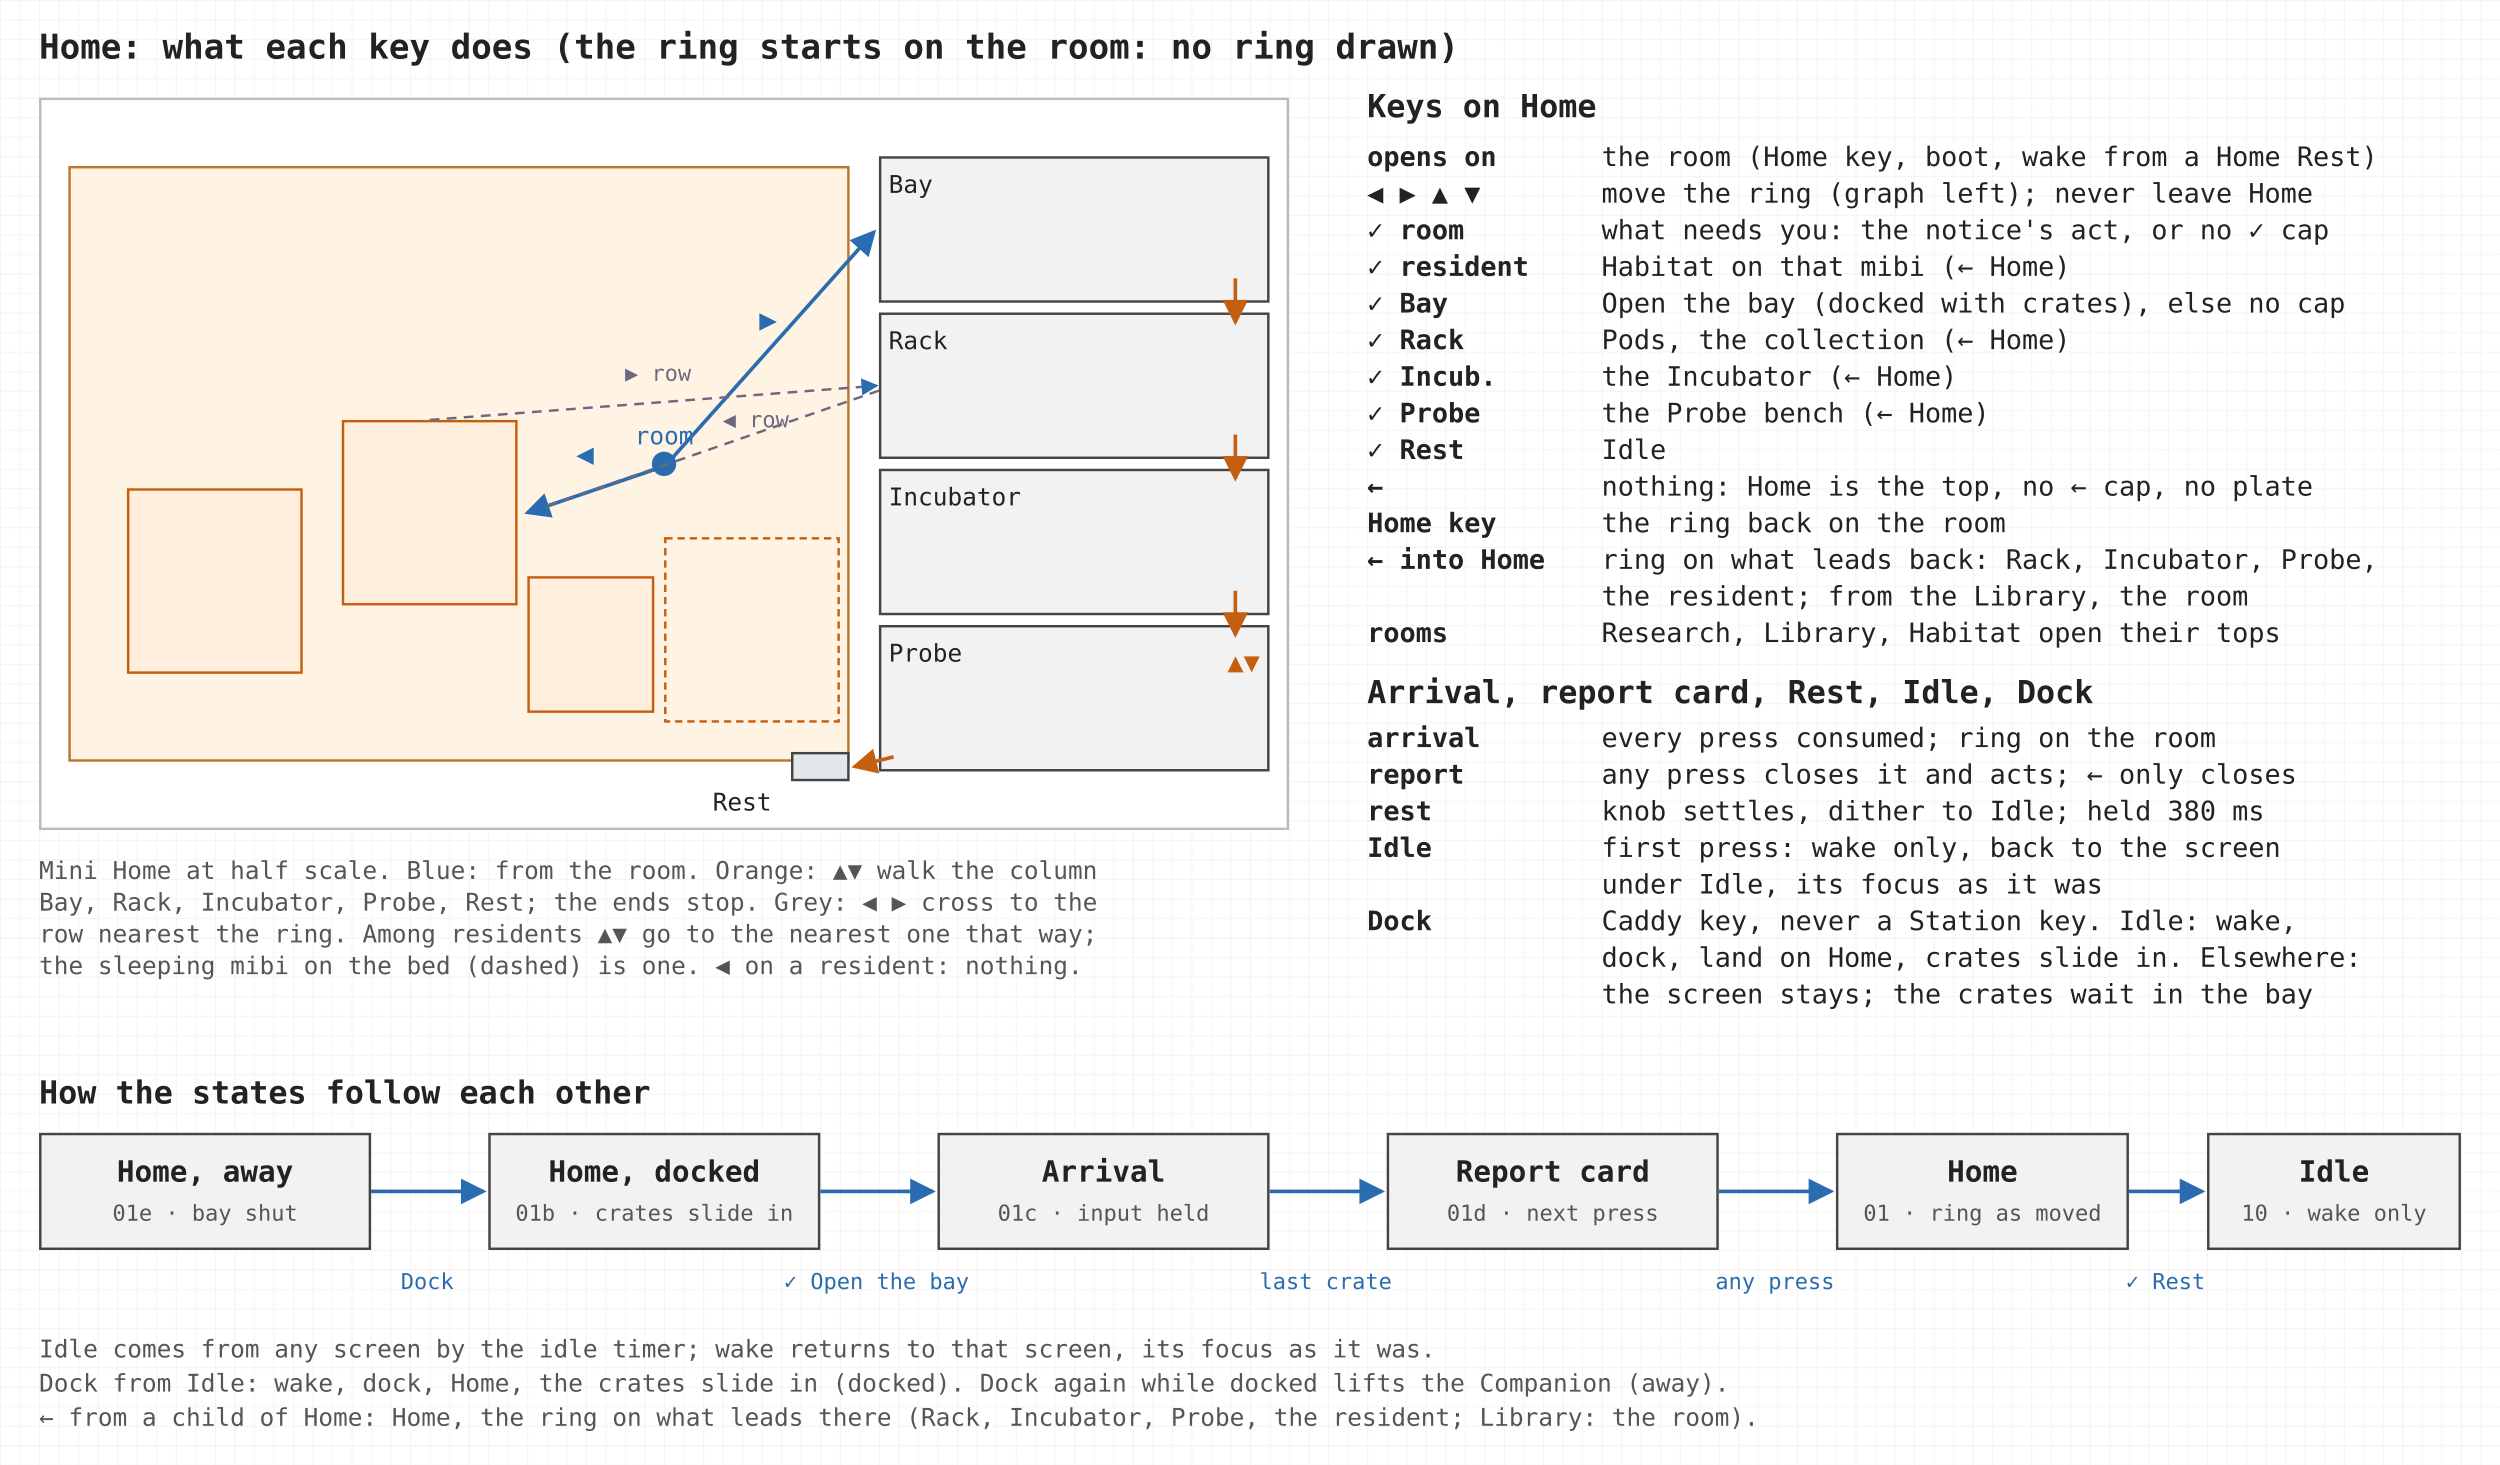
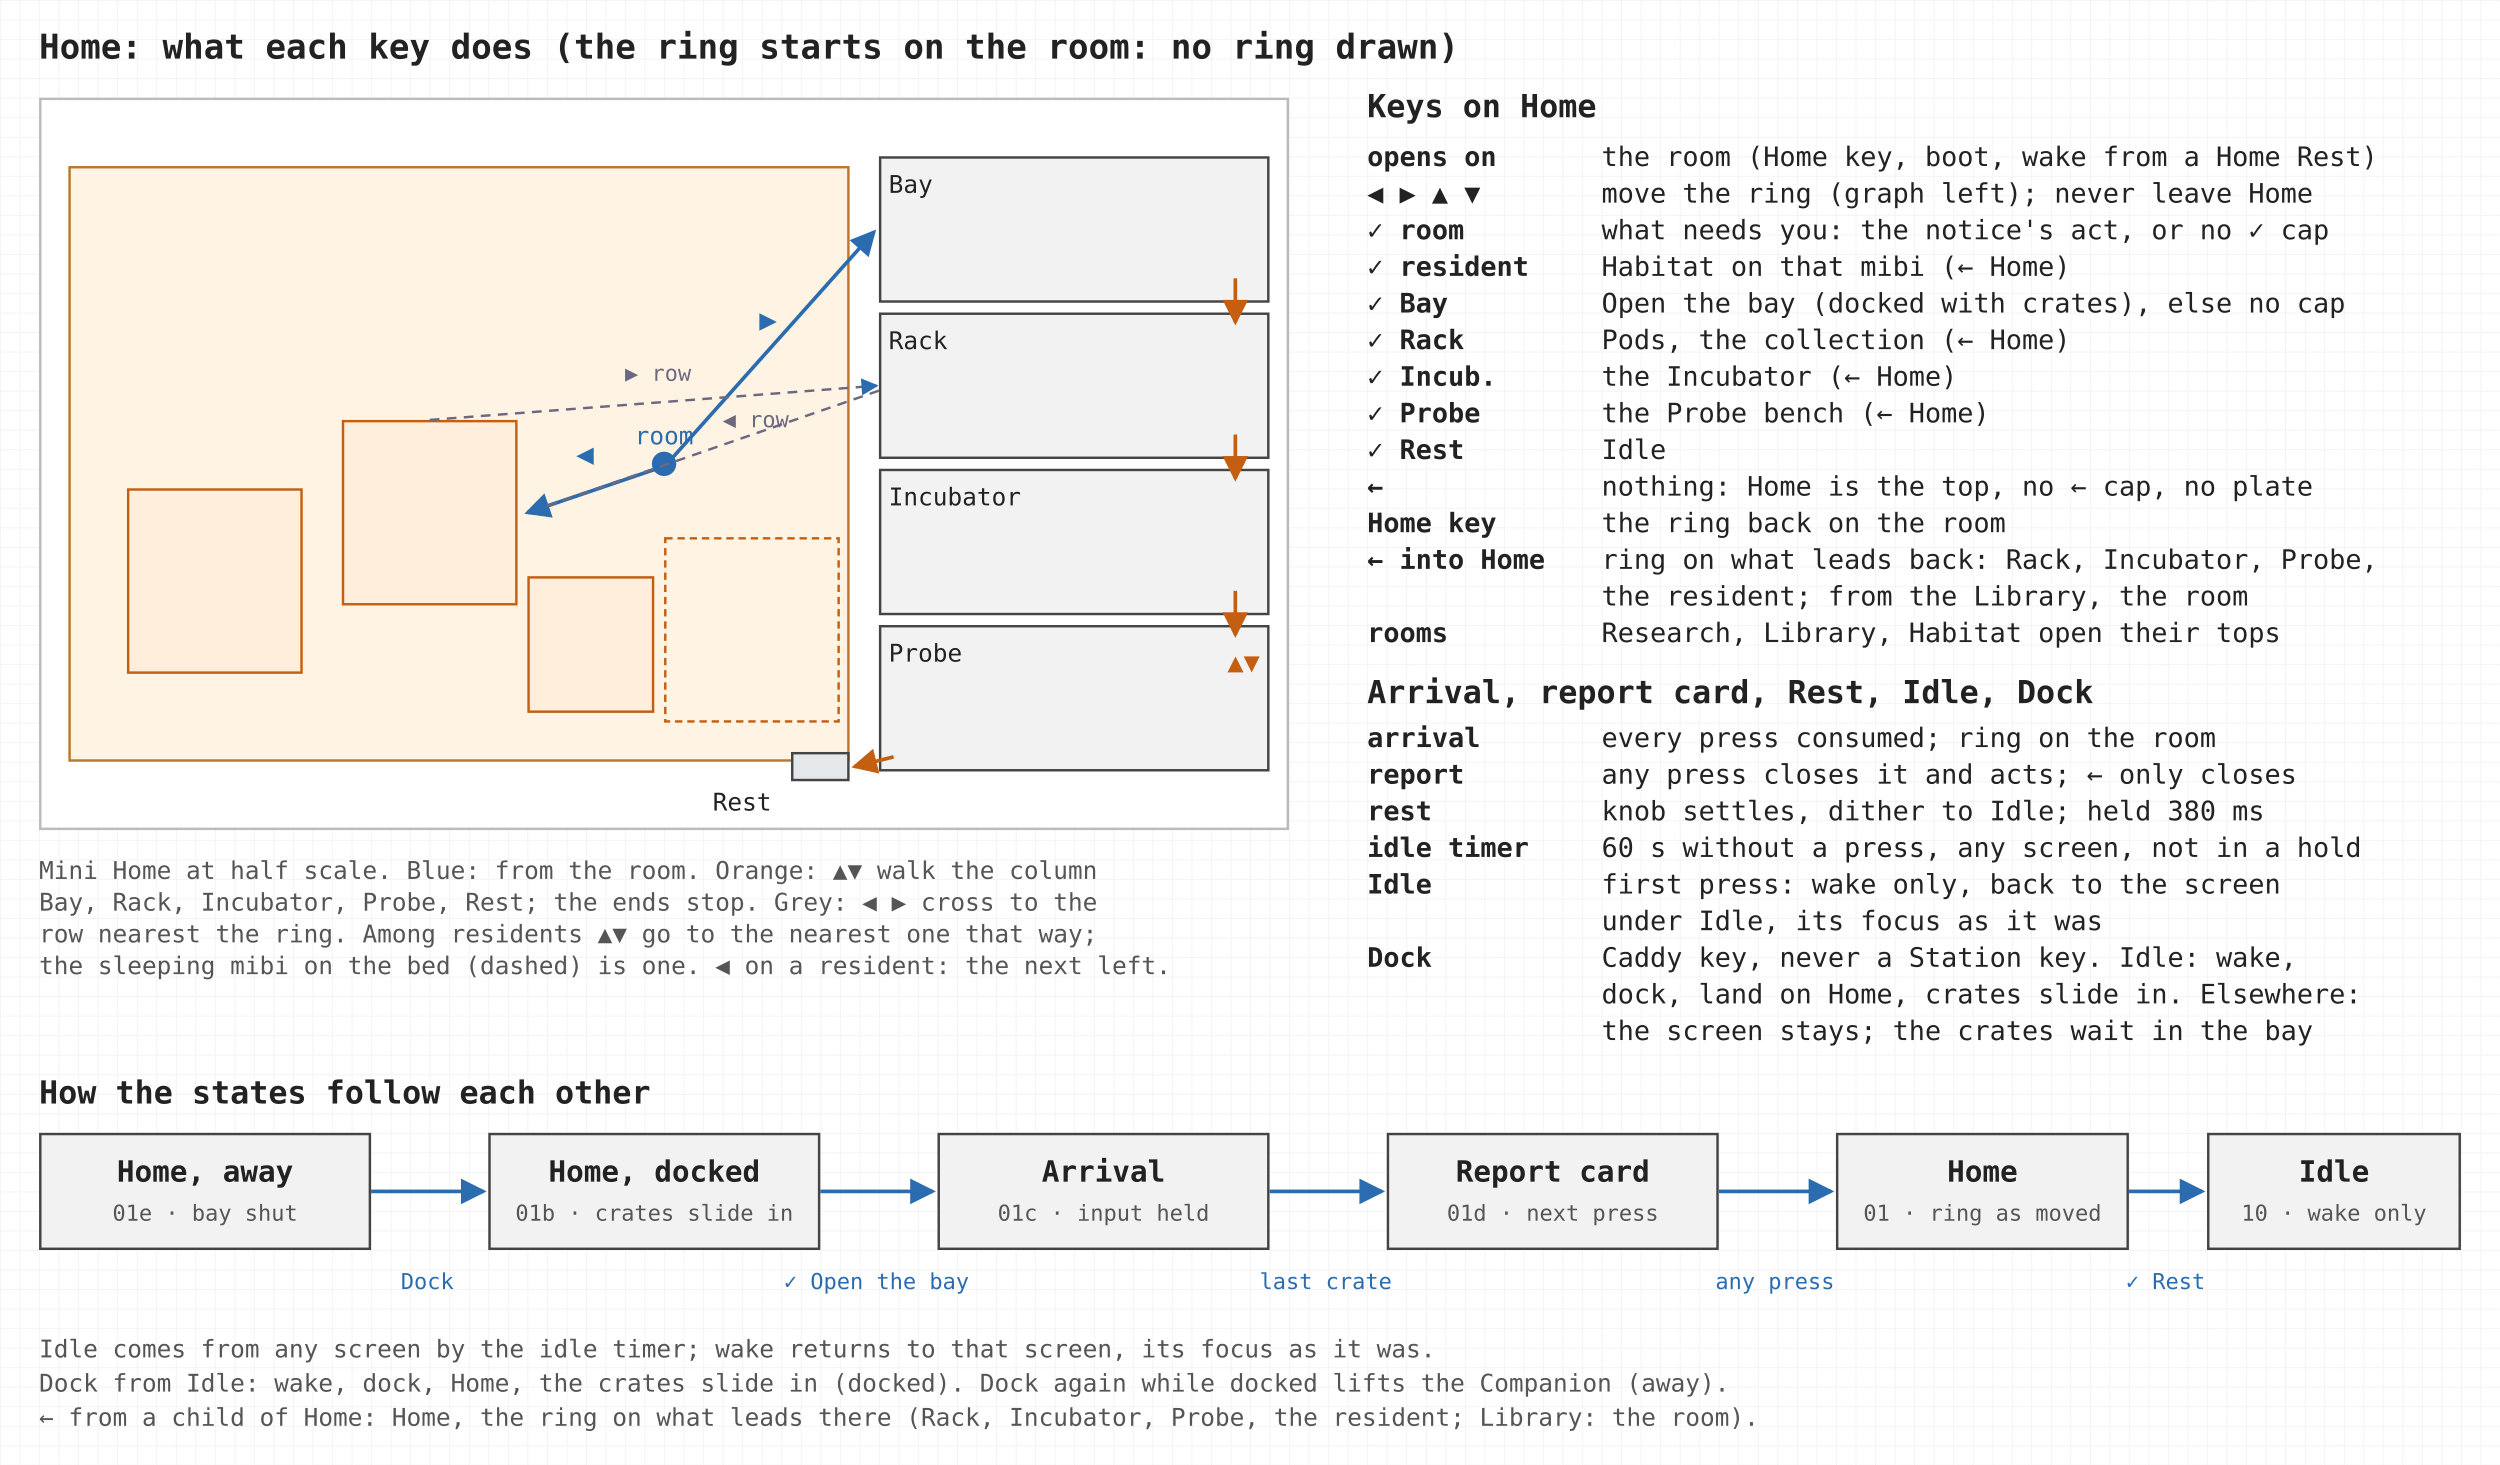
<svg xmlns="http://www.w3.org/2000/svg" viewBox="0 0 1024 600" width="1024" height="600" font-family="ui-monospace, Menlo, Consolas, monospace">
  <defs>
    <pattern id="g8" width="8" height="8" patternUnits="userSpaceOnUse">
      <path d="M8 0H0V8" fill="none" stroke="#efefef" stroke-width="0.5" />
    </pattern>
    <marker id="ah" viewBox="0 0 8 8" refX="7" refY="4" markerWidth="7" markerHeight="7" orient="auto">
      <path d="M0 0L8 4L0 8z" fill="#2b6cb0" />
    </marker>
    <marker id="ao" viewBox="0 0 8 8" refX="7" refY="4" markerWidth="7" markerHeight="7" orient="auto">
      <path d="M0 0L8 4L0 8z" fill="#c45f12" />
    </marker>
  </defs>
  <rect width="1024" height="600" fill="#ffffff" />
  <rect width="1024" height="600" fill="url(#g8)" />
  <text x="16" y="24" font-size="14" fill="#222" font-weight="600">Home: what each key does (the ring starts on the room: no ring drawn)</text>
  <rect x="16.5" y="40.5" width="511" height="299" fill="#fff" stroke="#bbb" stroke-width="1" />
  <rect x="28.5" y="68.5" width="319" height="243" fill="#fff4e3" stroke="#b9772f" stroke-width="1" />
  <rect x="52.5" y="200.5" width="71" height="75" fill="#ffeedb" stroke="#c45f12" stroke-width="1" />
  <rect x="140.5" y="172.5" width="71" height="75" fill="#ffeedb" stroke="#c45f12" stroke-width="1" />
  <rect x="216.5" y="236.5" width="51" height="55" fill="#ffeedb" stroke="#c45f12" stroke-width="1" />
  <rect x="272.5" y="220.5" width="71" height="75" fill="none" stroke="#c45f12" stroke-width="1" stroke-dasharray="3 2" />
  <rect x="360.5" y="64.5" width="159" height="59" fill="#f2f2f2" stroke="#444" stroke-width="1" />
  <text x="364" y="79" font-size="10" fill="#222">Bay</text>
  <rect x="360.5" y="128.5" width="159" height="59" fill="#f2f2f2" stroke="#444" stroke-width="1" />
  <text x="364" y="143" font-size="10" fill="#222">Rack</text>
  <rect x="360.5" y="192.5" width="159" height="59" fill="#f2f2f2" stroke="#444" stroke-width="1" />
  <text x="364" y="207" font-size="10" fill="#222">Incubator</text>
  <rect x="360.5" y="256.5" width="159" height="59" fill="#f2f2f2" stroke="#444" stroke-width="1" />
  <text x="364" y="271" font-size="10" fill="#222">Probe</text>
  <rect x="324.5" y="308.5" width="23" height="11" fill="#e4e8ea" stroke="#444" stroke-width="1" />
  <text x="316" y="332" font-size="10" fill="#222" text-anchor="end">Rest</text>
  <circle cx="272" cy="190" r="5" fill="#2b6cb0" />
  <text x="272" y="182" font-size="10" fill="#2b6cb0" text-anchor="middle">room</text>
  <line x1="275" y1="188" x2="358" y2="95" stroke="#2b6cb0" stroke-width="1.5" marker-end="url(#ah)" />
  <text x="311" y="135" font-size="12" fill="#2b6cb0">▶</text>
  <line x1="269" y1="192" x2="216" y2="210" stroke="#2b6cb0" stroke-width="1.5" marker-end="url(#ah)" />
  <text x="236" y="190" font-size="12" fill="#2b6cb0">◀</text>
  <line x1="506" y1="114" x2="506" y2="132" stroke="#c45f12" stroke-width="1.5" marker-end="url(#ao)" />
  <line x1="506" y1="178" x2="506" y2="196" stroke="#c45f12" stroke-width="1.5" marker-end="url(#ao)" />
  <line x1="506" y1="242" x2="506" y2="260" stroke="#c45f12" stroke-width="1.5" marker-end="url(#ao)" />
  <line x1="366" y1="310" x2="350" y2="314" stroke="#c45f12" stroke-width="1.5" marker-end="url(#ao)" />
  <text x="516" y="275" font-size="11" fill="#c45f12" text-anchor="end">▲▼</text>
  <line x1="360" y1="160" x2="216" y2="210" stroke="#6b6880" stroke-width="1" stroke-dasharray="4 3" marker-end="url(#ah)" />
  <text x="296" y="175" font-size="9" fill="#6b6880">◀ row</text>
  <line x1="176" y1="172" x2="359" y2="158" stroke="#6b6880" stroke-width="1" stroke-dasharray="4 3" marker-end="url(#ah)" />
  <text x="256" y="156" font-size="9" fill="#6b6880">▶ row</text>
  <text x="16" y="360" font-size="10" fill="#555">Mini Home at half scale. Blue: from the room. Orange: ▲▼ walk the column</text>
  <text x="16" y="373" font-size="10" fill="#555">Bay, Rack, Incubator, Probe, Rest; the ends stop. Grey: ◀ ▶ cross to the</text>
  <text x="16" y="386" font-size="10" fill="#555">row nearest the ring. Among residents ▲▼ go to the nearest one that way;</text>
-   <text x="16" y="399" font-size="10" fill="#555">the sleeping mibi on the bed (dashed) is one. ◀ on a resident: nothing.</text>
+   <text x="16" y="399" font-size="10" fill="#555">the sleeping mibi on the bed (dashed) is one. ◀ on a resident: the next left.</text>
  <text x="560" y="48" font-size="13" fill="#222" font-weight="700">Keys on Home</text>
  <text x="560" y="68" font-size="11" fill="#222" font-weight="600">opens on</text>
  <text x="656" y="68" font-size="11" fill="#222">the room (Home key, boot, wake from a Home Rest)</text>
  <text x="560" y="83" font-size="11" fill="#222" font-weight="600">◀ ▶ ▲ ▼</text>
  <text x="656" y="83" font-size="11" fill="#222">move the ring (graph left); never leave Home</text>
  <text x="560" y="98" font-size="11" fill="#222" font-weight="600">✓ room</text>
  <text x="656" y="98" font-size="11" fill="#222">what needs you: the notice's act, or no ✓ cap</text>
  <text x="560" y="113" font-size="11" fill="#222" font-weight="600">✓ resident</text>
  <text x="656" y="113" font-size="11" fill="#222">Habitat on that mibi (← Home)</text>
  <text x="560" y="128" font-size="11" fill="#222" font-weight="600">✓ Bay</text>
  <text x="656" y="128" font-size="11" fill="#222">Open the bay (docked with crates), else no cap</text>
  <text x="560" y="143" font-size="11" fill="#222" font-weight="600">✓ Rack</text>
  <text x="656" y="143" font-size="11" fill="#222">Pods, the collection (← Home)</text>
  <text x="560" y="158" font-size="11" fill="#222" font-weight="600">✓ Incub.</text>
  <text x="656" y="158" font-size="11" fill="#222">the Incubator (← Home)</text>
  <text x="560" y="173" font-size="11" fill="#222" font-weight="600">✓ Probe</text>
  <text x="656" y="173" font-size="11" fill="#222">the Probe bench (← Home)</text>
  <text x="560" y="188" font-size="11" fill="#222" font-weight="600">✓ Rest</text>
  <text x="656" y="188" font-size="11" fill="#222">Idle</text>
  <text x="560" y="203" font-size="11" fill="#222" font-weight="600">←</text>
  <text x="656" y="203" font-size="11" fill="#222">nothing: Home is the top, no ← cap, no plate</text>
  <text x="560" y="218" font-size="11" fill="#222" font-weight="600">Home key</text>
  <text x="656" y="218" font-size="11" fill="#222">the ring back on the room</text>
  <text x="560" y="233" font-size="11" fill="#222" font-weight="600">← into Home</text>
  <text x="656" y="233" font-size="11" fill="#222">ring on what leads back: Rack, Incubator, Probe,</text>
  <text x="560" y="248" font-size="11" fill="#222" font-weight="600" />
  <text x="656" y="248" font-size="11" fill="#222">the resident; from the Library, the room</text>
  <text x="560" y="263" font-size="11" fill="#222" font-weight="600">rooms</text>
  <text x="656" y="263" font-size="11" fill="#222">Research, Library, Habitat open their tops</text>
  <text x="560" y="288" font-size="13" fill="#222" font-weight="700">Arrival, report card, Rest, Idle, Dock</text>
  <text x="560" y="306" font-size="11" fill="#222" font-weight="600">arrival</text>
  <text x="656" y="306" font-size="11" fill="#222">every press consumed; ring on the room</text>
  <text x="560" y="321" font-size="11" fill="#222" font-weight="600">report</text>
  <text x="656" y="321" font-size="11" fill="#222">any press closes it and acts; ← only closes</text>
  <text x="560" y="336" font-size="11" fill="#222" font-weight="600">rest</text>
  <text x="656" y="336" font-size="11" fill="#222">knob settles, dither to Idle; held 380 ms</text>
-   <text x="560" y="351" font-size="11" fill="#222" font-weight="600">Idle</text>
-   <text x="656" y="351" font-size="11" fill="#222">first press: wake only, back to the screen</text>
-   <text x="560" y="366" font-size="11" fill="#222" font-weight="600" />
-   <text x="656" y="366" font-size="11" fill="#222">under Idle, its focus as it was</text>
-   <text x="560" y="381" font-size="11" fill="#222" font-weight="600">Dock</text>
-   <text x="656" y="381" font-size="11" fill="#222">Caddy key, never a Station key. Idle: wake,</text>
-   <text x="560" y="396" font-size="11" fill="#222" font-weight="600" />
-   <text x="656" y="396" font-size="11" fill="#222">dock, land on Home, crates slide in. Elsewhere:</text>
+   <text x="560" y="351" font-size="11" fill="#222" font-weight="600">idle timer</text>
+   <text x="656" y="351" font-size="11" fill="#222">60 s without a press, any screen, not in a hold</text>
+   <text x="560" y="366" font-size="11" fill="#222" font-weight="600">Idle</text>
+   <text x="656" y="366" font-size="11" fill="#222">first press: wake only, back to the screen</text>
+   <text x="560" y="381" font-size="11" fill="#222" font-weight="600" />
+   <text x="656" y="381" font-size="11" fill="#222">under Idle, its focus as it was</text>
+   <text x="560" y="396" font-size="11" fill="#222" font-weight="600">Dock</text>
+   <text x="656" y="396" font-size="11" fill="#222">Caddy key, never a Station key. Idle: wake,</text>
  <text x="560" y="411" font-size="11" fill="#222" font-weight="600" />
-   <text x="656" y="411" font-size="11" fill="#222">the screen stays; the crates wait in the bay</text>
+   <text x="656" y="411" font-size="11" fill="#222">dock, land on Home, crates slide in. Elsewhere:</text>
+   <text x="560" y="426" font-size="11" fill="#222" font-weight="600" />
+   <text x="656" y="426" font-size="11" fill="#222">the screen stays; the crates wait in the bay</text>
  <text x="16" y="452" font-size="13" fill="#222" font-weight="700">How the states follow each other</text>
  <rect x="16.5" y="464.5" width="135" height="47" fill="#f2f2f2" stroke="#444" stroke-width="1" />
  <text x="84" y="484" font-size="12" fill="#222" text-anchor="middle" font-weight="600">Home, away</text>
  <text x="84" y="500" font-size="9" fill="#555" text-anchor="middle">01e · bay shut</text>
  <rect x="200.5" y="464.5" width="135" height="47" fill="#f2f2f2" stroke="#444" stroke-width="1" />
  <text x="268" y="484" font-size="12" fill="#222" text-anchor="middle" font-weight="600">Home, docked</text>
  <text x="268" y="500" font-size="9" fill="#555" text-anchor="middle">01b · crates slide in</text>
  <rect x="384.5" y="464.5" width="135" height="47" fill="#f2f2f2" stroke="#444" stroke-width="1" />
  <text x="452" y="484" font-size="12" fill="#222" text-anchor="middle" font-weight="600">Arrival</text>
  <text x="452" y="500" font-size="9" fill="#555" text-anchor="middle">01c · input held</text>
  <rect x="568.5" y="464.5" width="135" height="47" fill="#f2f2f2" stroke="#444" stroke-width="1" />
  <text x="636" y="484" font-size="12" fill="#222" text-anchor="middle" font-weight="600">Report card</text>
  <text x="636" y="500" font-size="9" fill="#555" text-anchor="middle">01d · next press</text>
  <rect x="752.5" y="464.5" width="119" height="47" fill="#f2f2f2" stroke="#444" stroke-width="1" />
  <text x="812" y="484" font-size="12" fill="#222" text-anchor="middle" font-weight="600">Home</text>
  <text x="812" y="500" font-size="9" fill="#555" text-anchor="middle">01 · ring as moved</text>
  <rect x="904.5" y="464.5" width="103" height="47" fill="#f2f2f2" stroke="#444" stroke-width="1" />
  <text x="956" y="484" font-size="12" fill="#222" text-anchor="middle" font-weight="600">Idle</text>
  <text x="956" y="500" font-size="9" fill="#555" text-anchor="middle">10 · wake only</text>
  <line x1="152" y1="488" x2="198" y2="488" stroke="#2b6cb0" stroke-width="1.5" marker-end="url(#ah)" />
  <text x="175" y="528" font-size="9" fill="#2b6cb0" text-anchor="middle">Dock</text>
  <line x1="336" y1="488" x2="382" y2="488" stroke="#2b6cb0" stroke-width="1.5" marker-end="url(#ah)" />
  <text x="359" y="528" font-size="9" fill="#2b6cb0" text-anchor="middle">✓ Open the bay</text>
  <line x1="520" y1="488" x2="566" y2="488" stroke="#2b6cb0" stroke-width="1.5" marker-end="url(#ah)" />
  <text x="543" y="528" font-size="9" fill="#2b6cb0" text-anchor="middle">last crate</text>
  <line x1="704" y1="488" x2="750" y2="488" stroke="#2b6cb0" stroke-width="1.5" marker-end="url(#ah)" />
  <text x="727" y="528" font-size="9" fill="#2b6cb0" text-anchor="middle">any press</text>
  <line x1="872" y1="488" x2="902" y2="488" stroke="#2b6cb0" stroke-width="1.5" marker-end="url(#ah)" />
  <text x="887" y="528" font-size="9" fill="#2b6cb0" text-anchor="middle">✓ Rest</text>
  <text x="16" y="556" font-size="10" fill="#555">Idle comes from any screen by the idle timer; wake returns to that screen, its focus as it was.</text>
  <text x="16" y="570" font-size="10" fill="#555">Dock from Idle: wake, dock, Home, the crates slide in (docked). Dock again while docked lifts the Companion (away).</text>
  <text x="16" y="584" font-size="10" fill="#555">← from a child of Home: Home, the ring on what leads there (Rack, Incubator, Probe, the resident; Library: the room).</text>
</svg>
